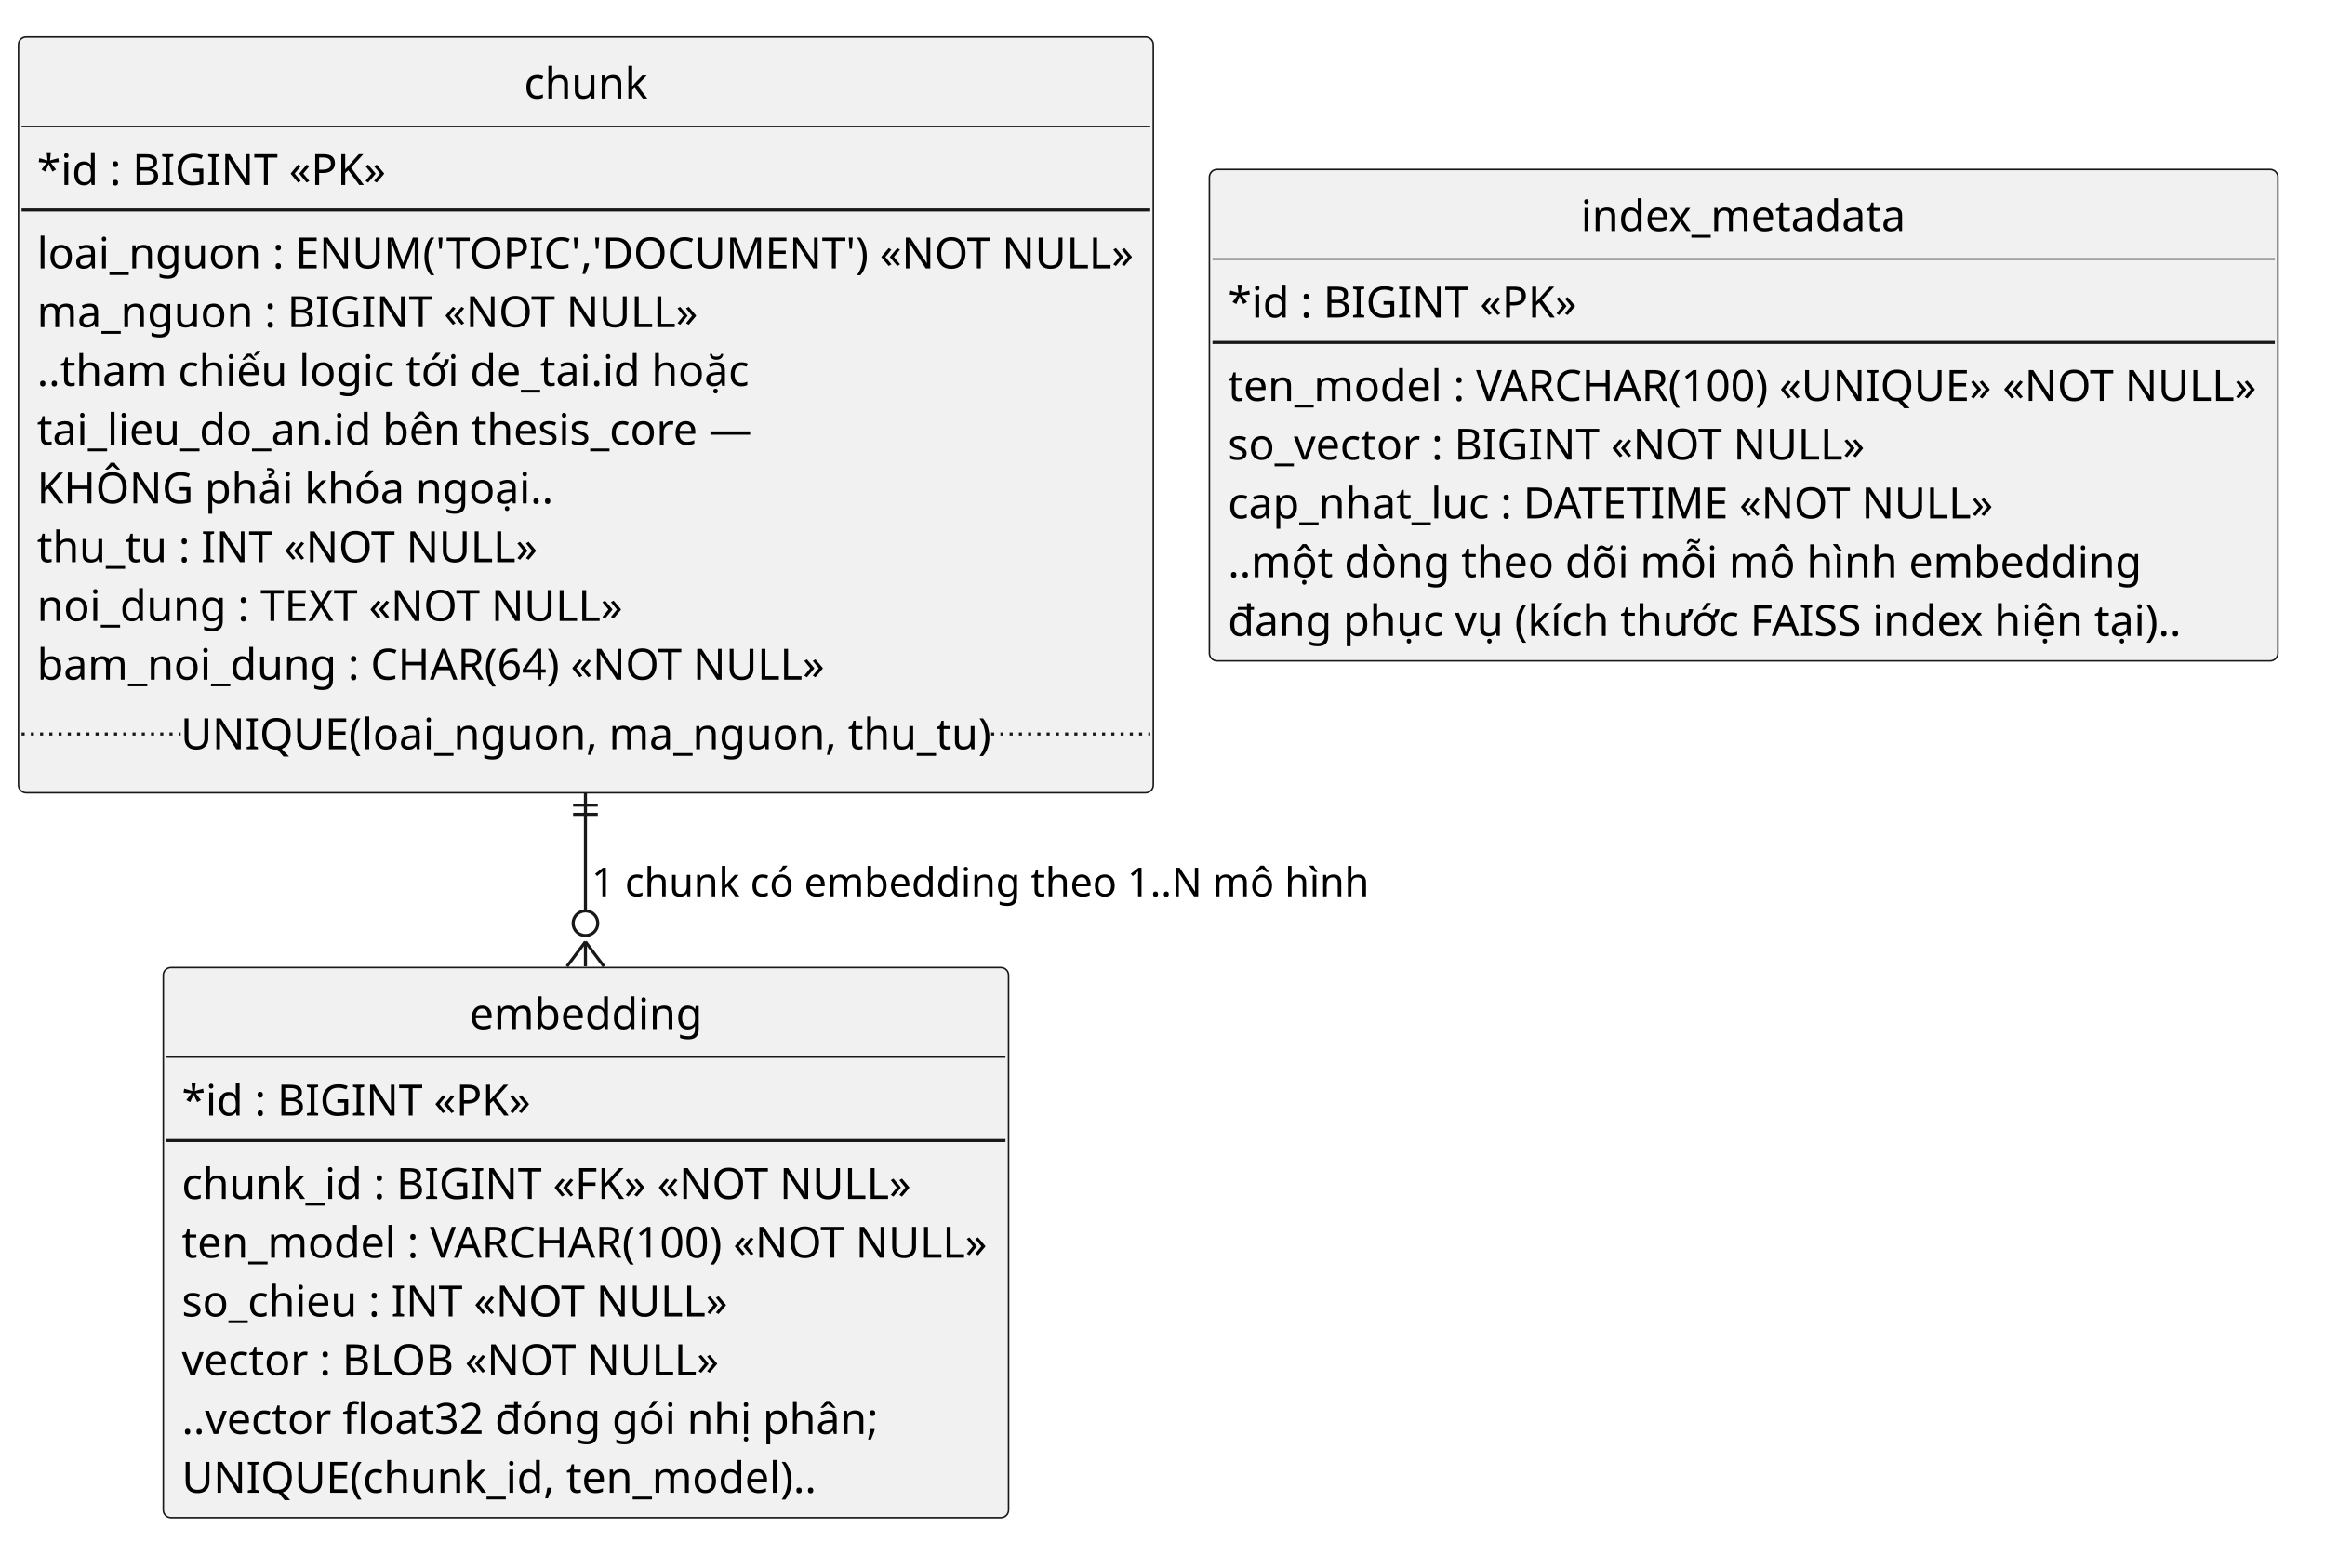
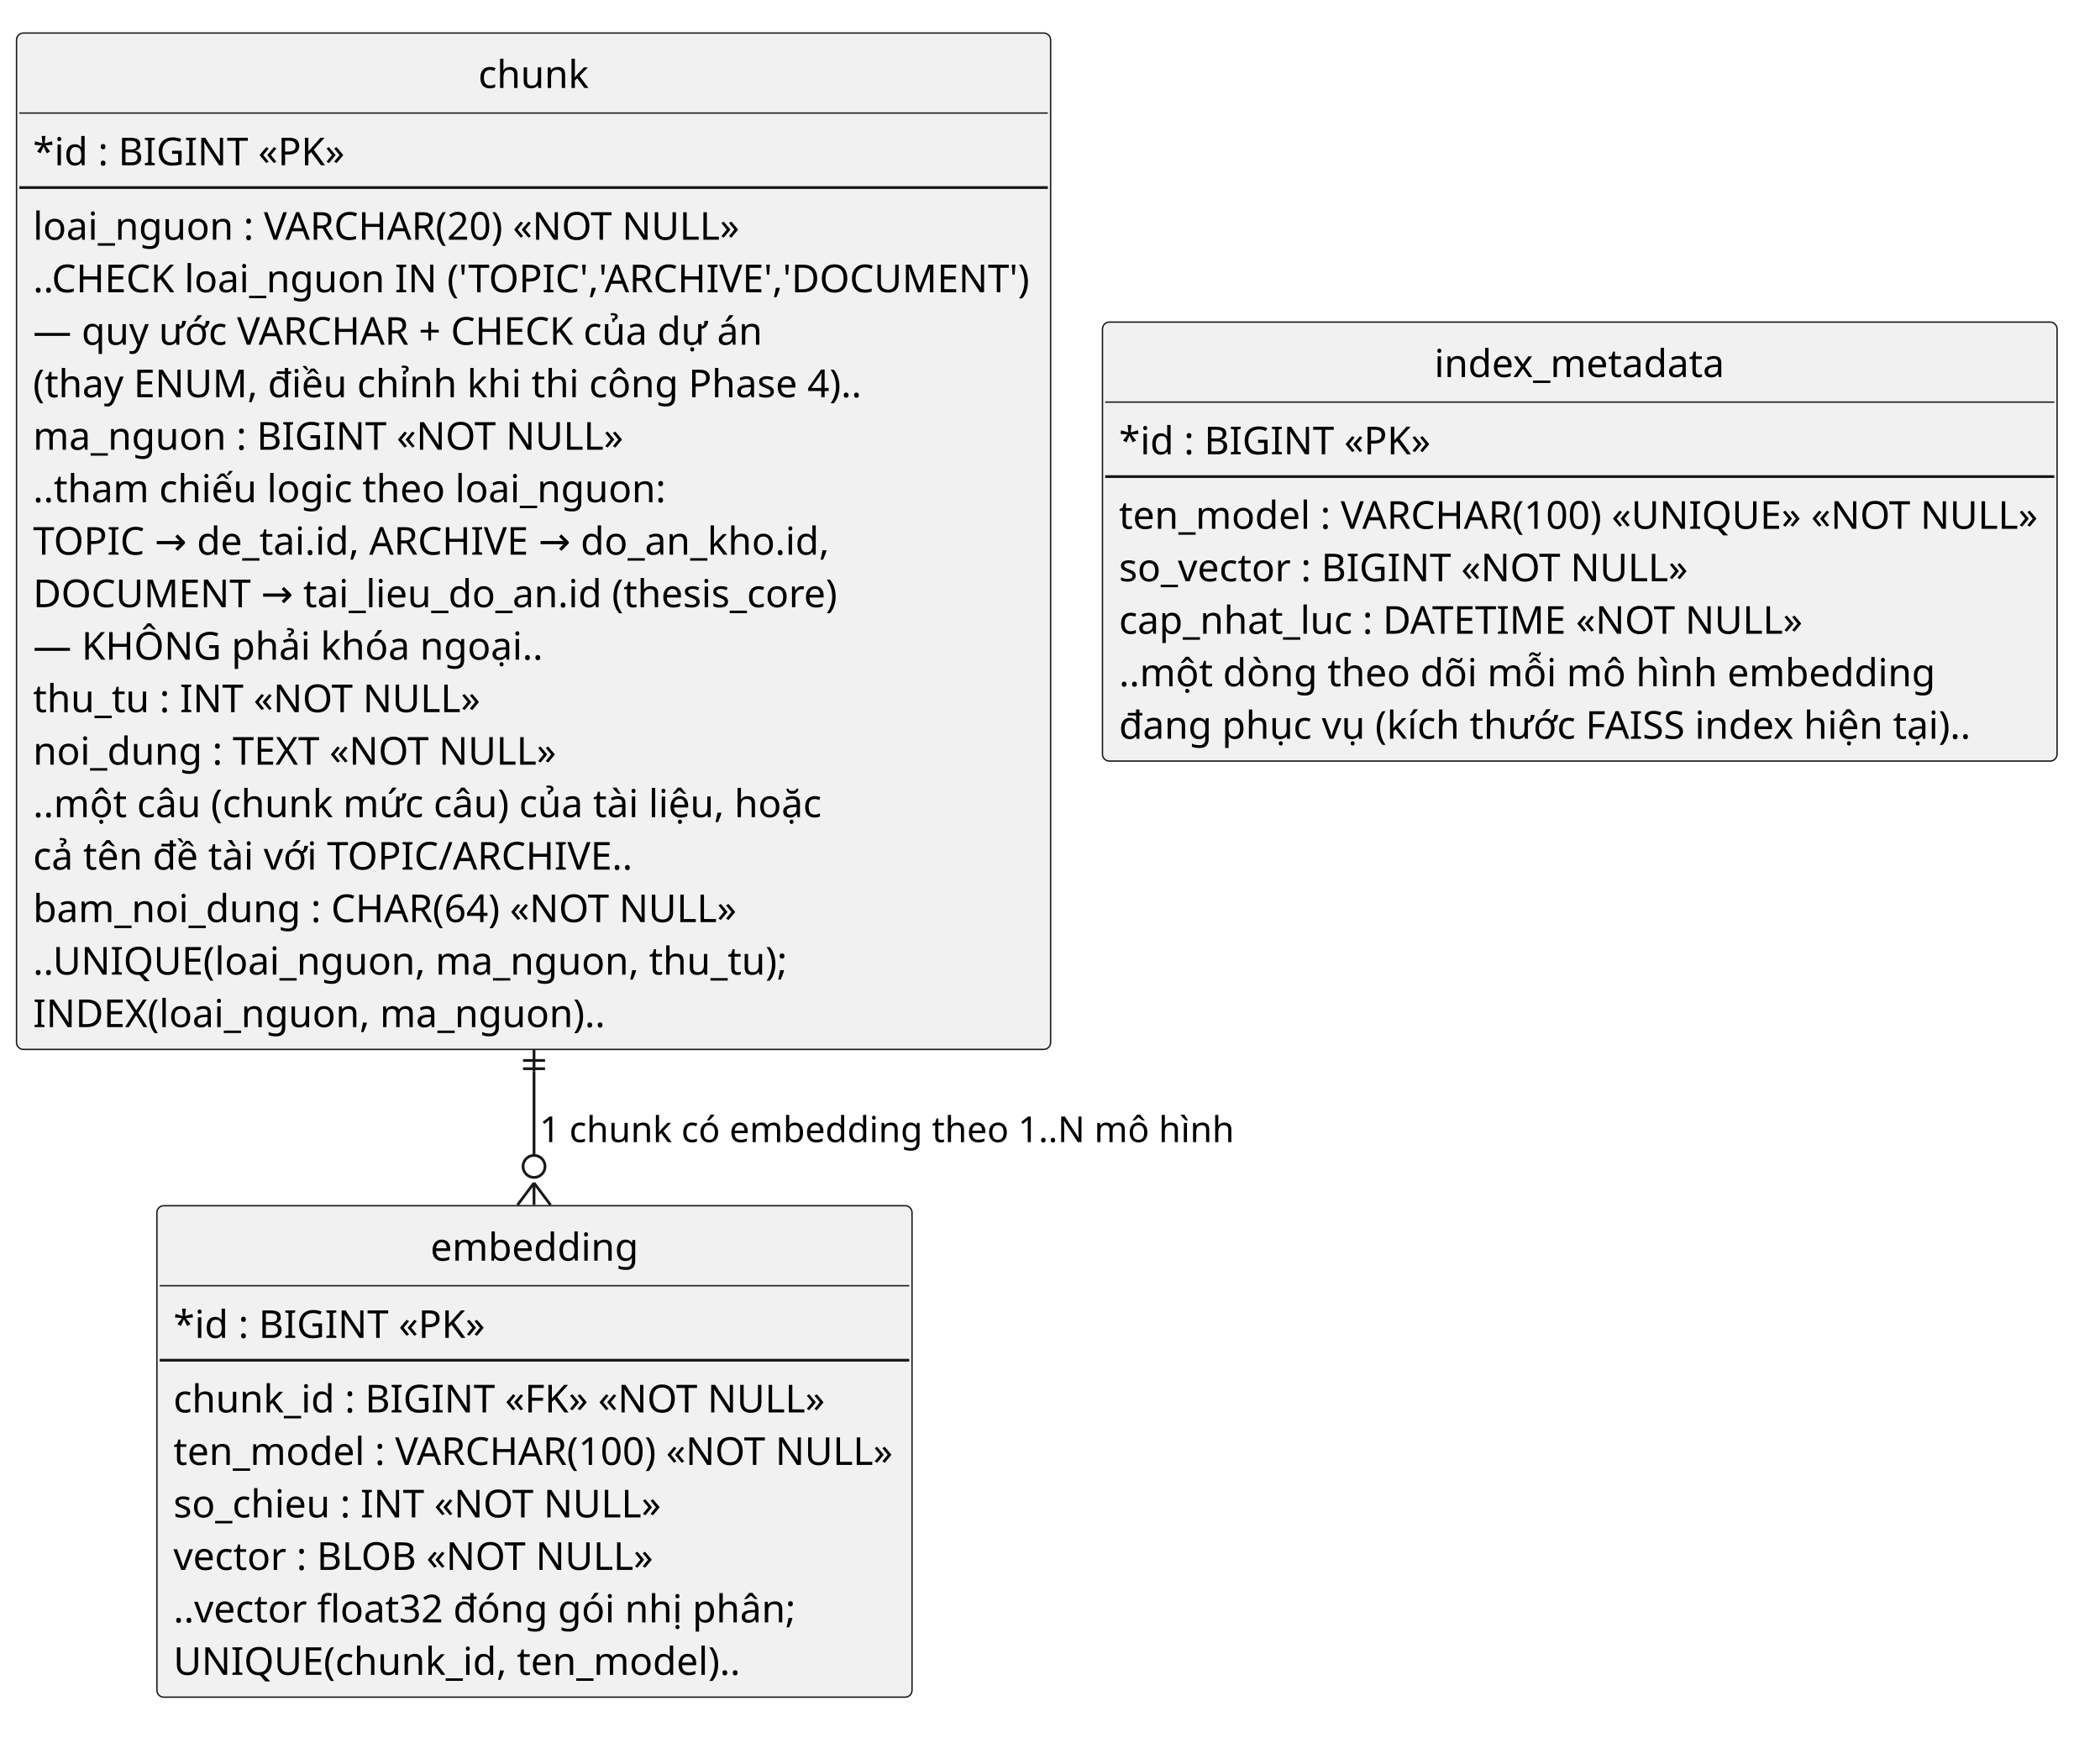
- <svg xmlns="http://www.w3.org/2000/svg" version="1.1" data-diagram-type="CLASS" style="width:1179px;height:795px;background:#FFFFFF;" width="1179.688px" height="795.313px" viewBox="0 0 1179 795" zoomAndPan="magnify" preserveAspectRatio="none" contentStyleType="text/css">
+ <svg xmlns="http://www.w3.org/2000/svg" version="1.1" data-diagram-type="CLASS" style="width:1192px;height:989px;background:#FFFFFF;" width="1192.188px" height="989.063px" viewBox="0 0 1192 989" zoomAndPan="magnify" preserveAspectRatio="none" contentStyleType="text/css">
  <defs />
  <g font-family="sans-serif" lengthAdjust="spacing">
    <g class="entity" data-qualified-name="chunk" id="ent0001" data-source-line="10">
-       <rect x="9.375" y="18.75" width="575.467" height="383.252" fill="#F1F1F1" style="stroke:#181818;stroke-width:0.781;" rx="3.906" ry="3.906" />
-       <text x="265.74" y="49.947" fill="#000" font-size="21.875" textLength="62.737" font-family="'Noto Sans'">chunk</text>
-       <line x1="10.938" y1="64.169" x2="583.279" y2="64.169" style="stroke:#181818;stroke-width:0.781;" />
+       <rect x="9.375" y="18.75" width="586.973" height="576.91" fill="#F1F1F1" style="stroke:#181818;stroke-width:0.781;" rx="3.906" ry="3.906" />
+       <text x="271.493" y="49.947" fill="#000" font-size="21.875" textLength="62.737" font-family="'Noto Sans'">chunk</text>
+       <line x1="10.938" y1="64.169" x2="594.785" y2="64.169" style="stroke:#181818;stroke-width:0.781;" />
      <text x="18.75" y="93.803" fill="#000" font-size="21.875" textLength="176.881" font-family="'Noto Sans'">*id : BIGINT «PK»</text>
-       <line x1="10.938" y1="106.462" x2="583.279" y2="106.462" style="stroke:#181818;stroke-width:1.563;" />
-       <text x="18.75" y="136.097" fill="#000" font-size="21.875" textLength="556.717" font-family="'Noto Sans'">loai_nguon : ENUM('TOPIC','DOCUMENT') «NOT NULL»</text>
-       <text x="18.75" y="165.89" fill="#000" font-size="21.875" textLength="335.736" font-family="'Noto Sans'">ma_nguon : BIGINT «NOT NULL»</text>
-       <text x="18.75" y="195.684" fill="#000" font-size="21.875" textLength="361.111" font-family="'Noto Sans'">..tham chiếu logic tới de_tai.id hoặc</text>
-       <text x="18.75" y="225.477" fill="#000" font-size="21.875" textLength="362.949" font-family="'Noto Sans'">tai_lieu_do_an.id bên thesis_core —</text>
-       <text x="18.75" y="255.271" fill="#000" font-size="21.875" textLength="261.886" font-family="'Noto Sans'">KHÔNG phải khóa ngoại..</text>
-       <text x="18.75" y="285.065" fill="#000" font-size="21.875" textLength="254.558" font-family="'Noto Sans'">thu_tu : INT «NOT NULL»</text>
-       <text x="18.75" y="314.858" fill="#000" font-size="21.875" textLength="297.652" font-family="'Noto Sans'">noi_dung : TEXT «NOT NULL»</text>
-       <text x="18.75" y="344.652" fill="#000" font-size="21.875" textLength="400.005" font-family="'Noto Sans'">bam_noi_dung : CHAR(64) «NOT NULL»</text>
-       <line x1="10.938" y1="372.208" x2="91.615" y2="372.208" style="stroke:#181818;stroke-width:1.563;stroke-dasharray:1.563,3.125;" />
-       <text x="91.615" y="379.914" fill="#000" font-size="21.875" textLength="410.986" font-family="'Noto Sans'">UNIQUE(loai_nguon, ma_nguon, thu_tu)</text>
-       <line x1="502.601" y1="372.208" x2="583.279" y2="372.208" style="stroke:#181818;stroke-width:1.563;stroke-dasharray:1.563,3.125;" />
+       <line x1="10.938" y1="106.462" x2="594.785" y2="106.462" style="stroke:#181818;stroke-width:1.563;" />
+       <text x="18.75" y="136.097" fill="#000" font-size="21.875" textLength="402.52" font-family="'Noto Sans'">loai_nguon : VARCHAR(20) «NOT NULL»</text>
+       <text x="18.75" y="165.89" fill="#000" font-size="21.875" textLength="568.223" font-family="'Noto Sans'">..CHECK loai_nguon IN ('TOPIC','ARCHIVE','DOCUMENT')</text>
+       <text x="18.75" y="195.684" fill="#000" font-size="21.875" textLength="414.901" font-family="'Noto Sans'">— quy ước VARCHAR + CHECK của dự án</text>
+       <text x="18.75" y="225.477" fill="#000" font-size="21.875" textLength="470.332" font-family="'Noto Sans'">(thay ENUM, điều chỉnh khi thi công Phase 4)..</text>
+       <text x="18.75" y="255.271" fill="#000" font-size="21.875" textLength="335.736" font-family="'Noto Sans'">ma_nguon : BIGINT «NOT NULL»</text>
+       <text x="18.75" y="285.065" fill="#000" font-size="21.875" textLength="359.208" font-family="'Noto Sans'">..tham chiếu logic theo loai_nguon:</text>
+       <text x="18.75" y="314.858" fill="#000" font-size="21.875" textLength="442.026" font-family="'Noto Sans'">TOPIC → de_tai.id, ARCHIVE → do_an_kho.id,</text>
+       <text x="18.75" y="344.652" fill="#000" font-size="21.875" textLength="451.673" font-family="'Noto Sans'">DOCUMENT → tai_lieu_do_an.id (thesis_core)</text>
+       <text x="18.75" y="374.445" fill="#000" font-size="21.875" textLength="289.449" font-family="'Noto Sans'">— KHÔNG phải khóa ngoại..</text>
+       <text x="18.75" y="404.239" fill="#000" font-size="21.875" textLength="254.558" font-family="'Noto Sans'">thu_tu : INT «NOT NULL»</text>
+       <text x="18.75" y="434.033" fill="#000" font-size="21.875" textLength="297.652" font-family="'Noto Sans'">noi_dung : TEXT «NOT NULL»</text>
+       <text x="18.75" y="463.826" fill="#000" font-size="21.875" textLength="447.583" font-family="'Noto Sans'">..một câu (chunk mức câu) của tài liệu, hoặc</text>
+       <text x="18.75" y="493.62" fill="#000" font-size="21.875" textLength="340.746" font-family="'Noto Sans'">cả tên đề tài với TOPIC/ARCHIVE..</text>
+       <text x="18.75" y="523.414" fill="#000" font-size="21.875" textLength="400.005" font-family="'Noto Sans'">bam_noi_dung : CHAR(64) «NOT NULL»</text>
+       <text x="18.75" y="553.207" fill="#000" font-size="21.875" textLength="428.573" font-family="'Noto Sans'">..UNIQUE(loai_nguon, ma_nguon, thu_tu);</text>
+       <text x="18.75" y="583.001" fill="#000" font-size="21.875" textLength="324.821" font-family="'Noto Sans'">INDEX(loai_nguon, ma_nguon)..</text>
    </g>
-     <g class="entity" data-qualified-name="embedding" id="ent0002" data-source-line="24">
-       <rect x="82.813" y="490.625" width="428.62" height="278.974" fill="#F1F1F1" style="stroke:#181818;stroke-width:0.781;" rx="3.906" ry="3.906" />
-       <text x="238.071" y="521.822" fill="#000" font-size="21.875" textLength="118.103" font-family="'Noto Sans'">embedding</text>
-       <line x1="84.375" y1="536.044" x2="509.87" y2="536.044" style="stroke:#181818;stroke-width:0.781;" />
-       <text x="92.188" y="565.678" fill="#000" font-size="21.875" textLength="176.881" font-family="'Noto Sans'">*id : BIGINT «PK»</text>
-       <line x1="84.375" y1="578.337" x2="509.87" y2="578.337" style="stroke:#181818;stroke-width:1.563;" />
-       <text x="92.188" y="607.972" fill="#000" font-size="21.875" textLength="370.452" font-family="'Noto Sans'">chunk_id : BIGINT «FK» «NOT NULL»</text>
-       <text x="92.188" y="637.765" fill="#000" font-size="21.875" textLength="409.87" font-family="'Noto Sans'">ten_model : VARCHAR(100) «NOT NULL»</text>
-       <text x="92.188" y="667.559" fill="#000" font-size="21.875" textLength="277.439" font-family="'Noto Sans'">so_chieu : INT «NOT NULL»</text>
-       <text x="92.188" y="697.352" fill="#000" font-size="21.875" textLength="273.393" font-family="'Noto Sans'">vector : BLOB «NOT NULL»</text>
-       <text x="92.188" y="727.146" fill="#000" font-size="21.875" textLength="353.214" font-family="'Noto Sans'">..vector float32 đóng gói nhị phân;</text>
-       <text x="92.188" y="756.94" fill="#000" font-size="21.875" textLength="321.802" font-family="'Noto Sans'">UNIQUE(chunk_id, ten_model)..</text>
+     <g class="entity" data-qualified-name="embedding" id="ent0002" data-source-line="31">
+       <rect x="89.063" y="684.375" width="428.62" height="278.974" fill="#F1F1F1" style="stroke:#181818;stroke-width:0.781;" rx="3.906" ry="3.906" />
+       <text x="244.321" y="715.572" fill="#000" font-size="21.875" textLength="118.103" font-family="'Noto Sans'">embedding</text>
+       <line x1="90.625" y1="729.794" x2="516.12" y2="729.794" style="stroke:#181818;stroke-width:0.781;" />
+       <text x="98.438" y="759.428" fill="#000" font-size="21.875" textLength="176.881" font-family="'Noto Sans'">*id : BIGINT «PK»</text>
+       <line x1="90.625" y1="772.087" x2="516.12" y2="772.087" style="stroke:#181818;stroke-width:1.563;" />
+       <text x="98.438" y="801.722" fill="#000" font-size="21.875" textLength="370.452" font-family="'Noto Sans'">chunk_id : BIGINT «FK» «NOT NULL»</text>
+       <text x="98.438" y="831.515" fill="#000" font-size="21.875" textLength="409.87" font-family="'Noto Sans'">ten_model : VARCHAR(100) «NOT NULL»</text>
+       <text x="98.438" y="861.309" fill="#000" font-size="21.875" textLength="277.439" font-family="'Noto Sans'">so_chieu : INT «NOT NULL»</text>
+       <text x="98.438" y="891.102" fill="#000" font-size="21.875" textLength="273.393" font-family="'Noto Sans'">vector : BLOB «NOT NULL»</text>
+       <text x="98.438" y="920.896" fill="#000" font-size="21.875" textLength="353.214" font-family="'Noto Sans'">..vector float32 đóng gói nhị phân;</text>
+       <text x="98.438" y="950.69" fill="#000" font-size="21.875" textLength="321.802" font-family="'Noto Sans'">UNIQUE(chunk_id, ten_model)..</text>
    </g>
-     <g class="entity" data-qualified-name="index_metadata" id="ent0003" data-source-line="35">
-       <rect x="613.281" y="85.938" width="541.845" height="249.18" fill="#F1F1F1" style="stroke:#181818;stroke-width:0.781;" rx="3.906" ry="3.906" />
-       <text x="801.659" y="117.134" fill="#000" font-size="21.875" textLength="165.09" font-family="'Noto Sans'">index_metadata</text>
-       <line x1="614.844" y1="131.356" x2="1153.563" y2="131.356" style="stroke:#181818;stroke-width:0.781;" />
-       <text x="622.656" y="160.99" fill="#000" font-size="21.875" textLength="176.881" font-family="'Noto Sans'">*id : BIGINT «PK»</text>
-       <line x1="614.844" y1="173.65" x2="1153.563" y2="173.65" style="stroke:#181818;stroke-width:1.563;" />
-       <text x="622.656" y="203.284" fill="#000" font-size="21.875" textLength="523.095" font-family="'Noto Sans'">ten_model : VARCHAR(100) «UNIQUE» «NOT NULL»</text>
-       <text x="622.656" y="233.078" fill="#000" font-size="21.875" textLength="323.596" font-family="'Noto Sans'">so_vector : BIGINT «NOT NULL»</text>
-       <text x="622.656" y="262.871" fill="#000" font-size="21.875" textLength="390.664" font-family="'Noto Sans'">cap_nhat_luc : DATETIME «NOT NULL»</text>
-       <text x="622.656" y="292.665" fill="#000" font-size="21.875" textLength="463.42" font-family="'Noto Sans'">..một dòng theo dõi mỗi mô hình embedding</text>
-       <text x="622.656" y="322.458" fill="#000" font-size="21.875" textLength="484.31" font-family="'Noto Sans'">đang phục vụ (kích thước FAISS index hiện tại)..</text>
+     <g class="entity" data-qualified-name="index_metadata" id="ent0003" data-source-line="42">
+       <rect x="625.781" y="182.813" width="541.845" height="249.18" fill="#F1F1F1" style="stroke:#181818;stroke-width:0.781;" rx="3.906" ry="3.906" />
+       <text x="814.159" y="214.009" fill="#000" font-size="21.875" textLength="165.09" font-family="'Noto Sans'">index_metadata</text>
+       <line x1="627.344" y1="228.231" x2="1166.063" y2="228.231" style="stroke:#181818;stroke-width:0.781;" />
+       <text x="635.156" y="257.865" fill="#000" font-size="21.875" textLength="176.881" font-family="'Noto Sans'">*id : BIGINT «PK»</text>
+       <line x1="627.344" y1="270.525" x2="1166.063" y2="270.525" style="stroke:#181818;stroke-width:1.563;" />
+       <text x="635.156" y="300.159" fill="#000" font-size="21.875" textLength="523.095" font-family="'Noto Sans'">ten_model : VARCHAR(100) «UNIQUE» «NOT NULL»</text>
+       <text x="635.156" y="329.953" fill="#000" font-size="21.875" textLength="323.596" font-family="'Noto Sans'">so_vector : BIGINT «NOT NULL»</text>
+       <text x="635.156" y="359.746" fill="#000" font-size="21.875" textLength="390.664" font-family="'Noto Sans'">cap_nhat_luc : DATETIME «NOT NULL»</text>
+       <text x="635.156" y="389.54" fill="#000" font-size="21.875" textLength="463.42" font-family="'Noto Sans'">..một dòng theo dõi mỗi mô hình embedding</text>
+       <text x="635.156" y="419.333" fill="#000" font-size="21.875" textLength="484.31" font-family="'Noto Sans'">đang phục vụ (kích thước FAISS index hiện tại)..</text>
    </g>
    <g class="link" data-entity-1="ent0001" data-entity-2="ent0002" id="lnk4" data-link-type="crowfoot">
-       <line x1="290.625" y1="408.25" x2="303.125" y2="408.25" style="stroke:#181818;stroke-width:1.563;" />
-       <line x1="290.625" y1="412.938" x2="303.125" y2="412.938" style="stroke:#181818;stroke-width:1.563;" />
-       <line x1="296.875" y1="414.5" x2="296.875" y2="402" style="stroke:#181818;stroke-width:1.563;" />
-       <line x1="296.875" y1="477.539" x2="306.25" y2="490.039" style="stroke:#181818;stroke-width:1.563;" />
-       <line x1="296.875" y1="477.539" x2="287.5" y2="490.039" style="stroke:#181818;stroke-width:1.563;" />
-       <line x1="296.875" y1="477.539" x2="296.875" y2="490.039" style="stroke:#181818;stroke-width:1.563;" />
-       <ellipse cx="296.875" cy="468.164" rx="6.25" ry="6.25" fill="none" style="stroke:#181818;stroke-width:1.563;" />
-       <path d="M296.875,414.5 C296.875,444.156 296.875,433.685 296.875,461.914" style="stroke:#181818;stroke-width:1.563;" fill="none" />
-       <text x="300" y="454.527" fill="#000" font-size="20.313" textLength="394.307" font-family="'Noto Sans'">1 chunk có embedding theo 1..N mô hình</text>
+       <line x1="296.875" y1="601.935" x2="309.375" y2="601.935" style="stroke:#181818;stroke-width:1.563;" />
+       <line x1="296.875" y1="606.622" x2="309.375" y2="606.622" style="stroke:#181818;stroke-width:1.563;" />
+       <line x1="303.125" y1="608.185" x2="303.125" y2="595.685" style="stroke:#181818;stroke-width:1.563;" />
+       <line x1="303.125" y1="671.456" x2="312.5" y2="683.956" style="stroke:#181818;stroke-width:1.563;" />
+       <line x1="303.125" y1="671.456" x2="293.75" y2="683.956" style="stroke:#181818;stroke-width:1.563;" />
+       <line x1="303.125" y1="671.456" x2="303.125" y2="683.956" style="stroke:#181818;stroke-width:1.563;" />
+       <ellipse cx="303.125" cy="662.081" rx="6.25" ry="6.25" fill="none" style="stroke:#181818;stroke-width:1.563;" />
+       <path d="M303.125,608.185 C303.125,638.773 303.125,628.16 303.125,655.831" style="stroke:#181818;stroke-width:1.563;" fill="none" />
+       <text x="306.25" y="648.277" fill="#000" font-size="20.313" textLength="394.307" font-family="'Noto Sans'">1 chunk có embedding theo 1..N mô hình</text>
    </g>
  </g>
</svg>
